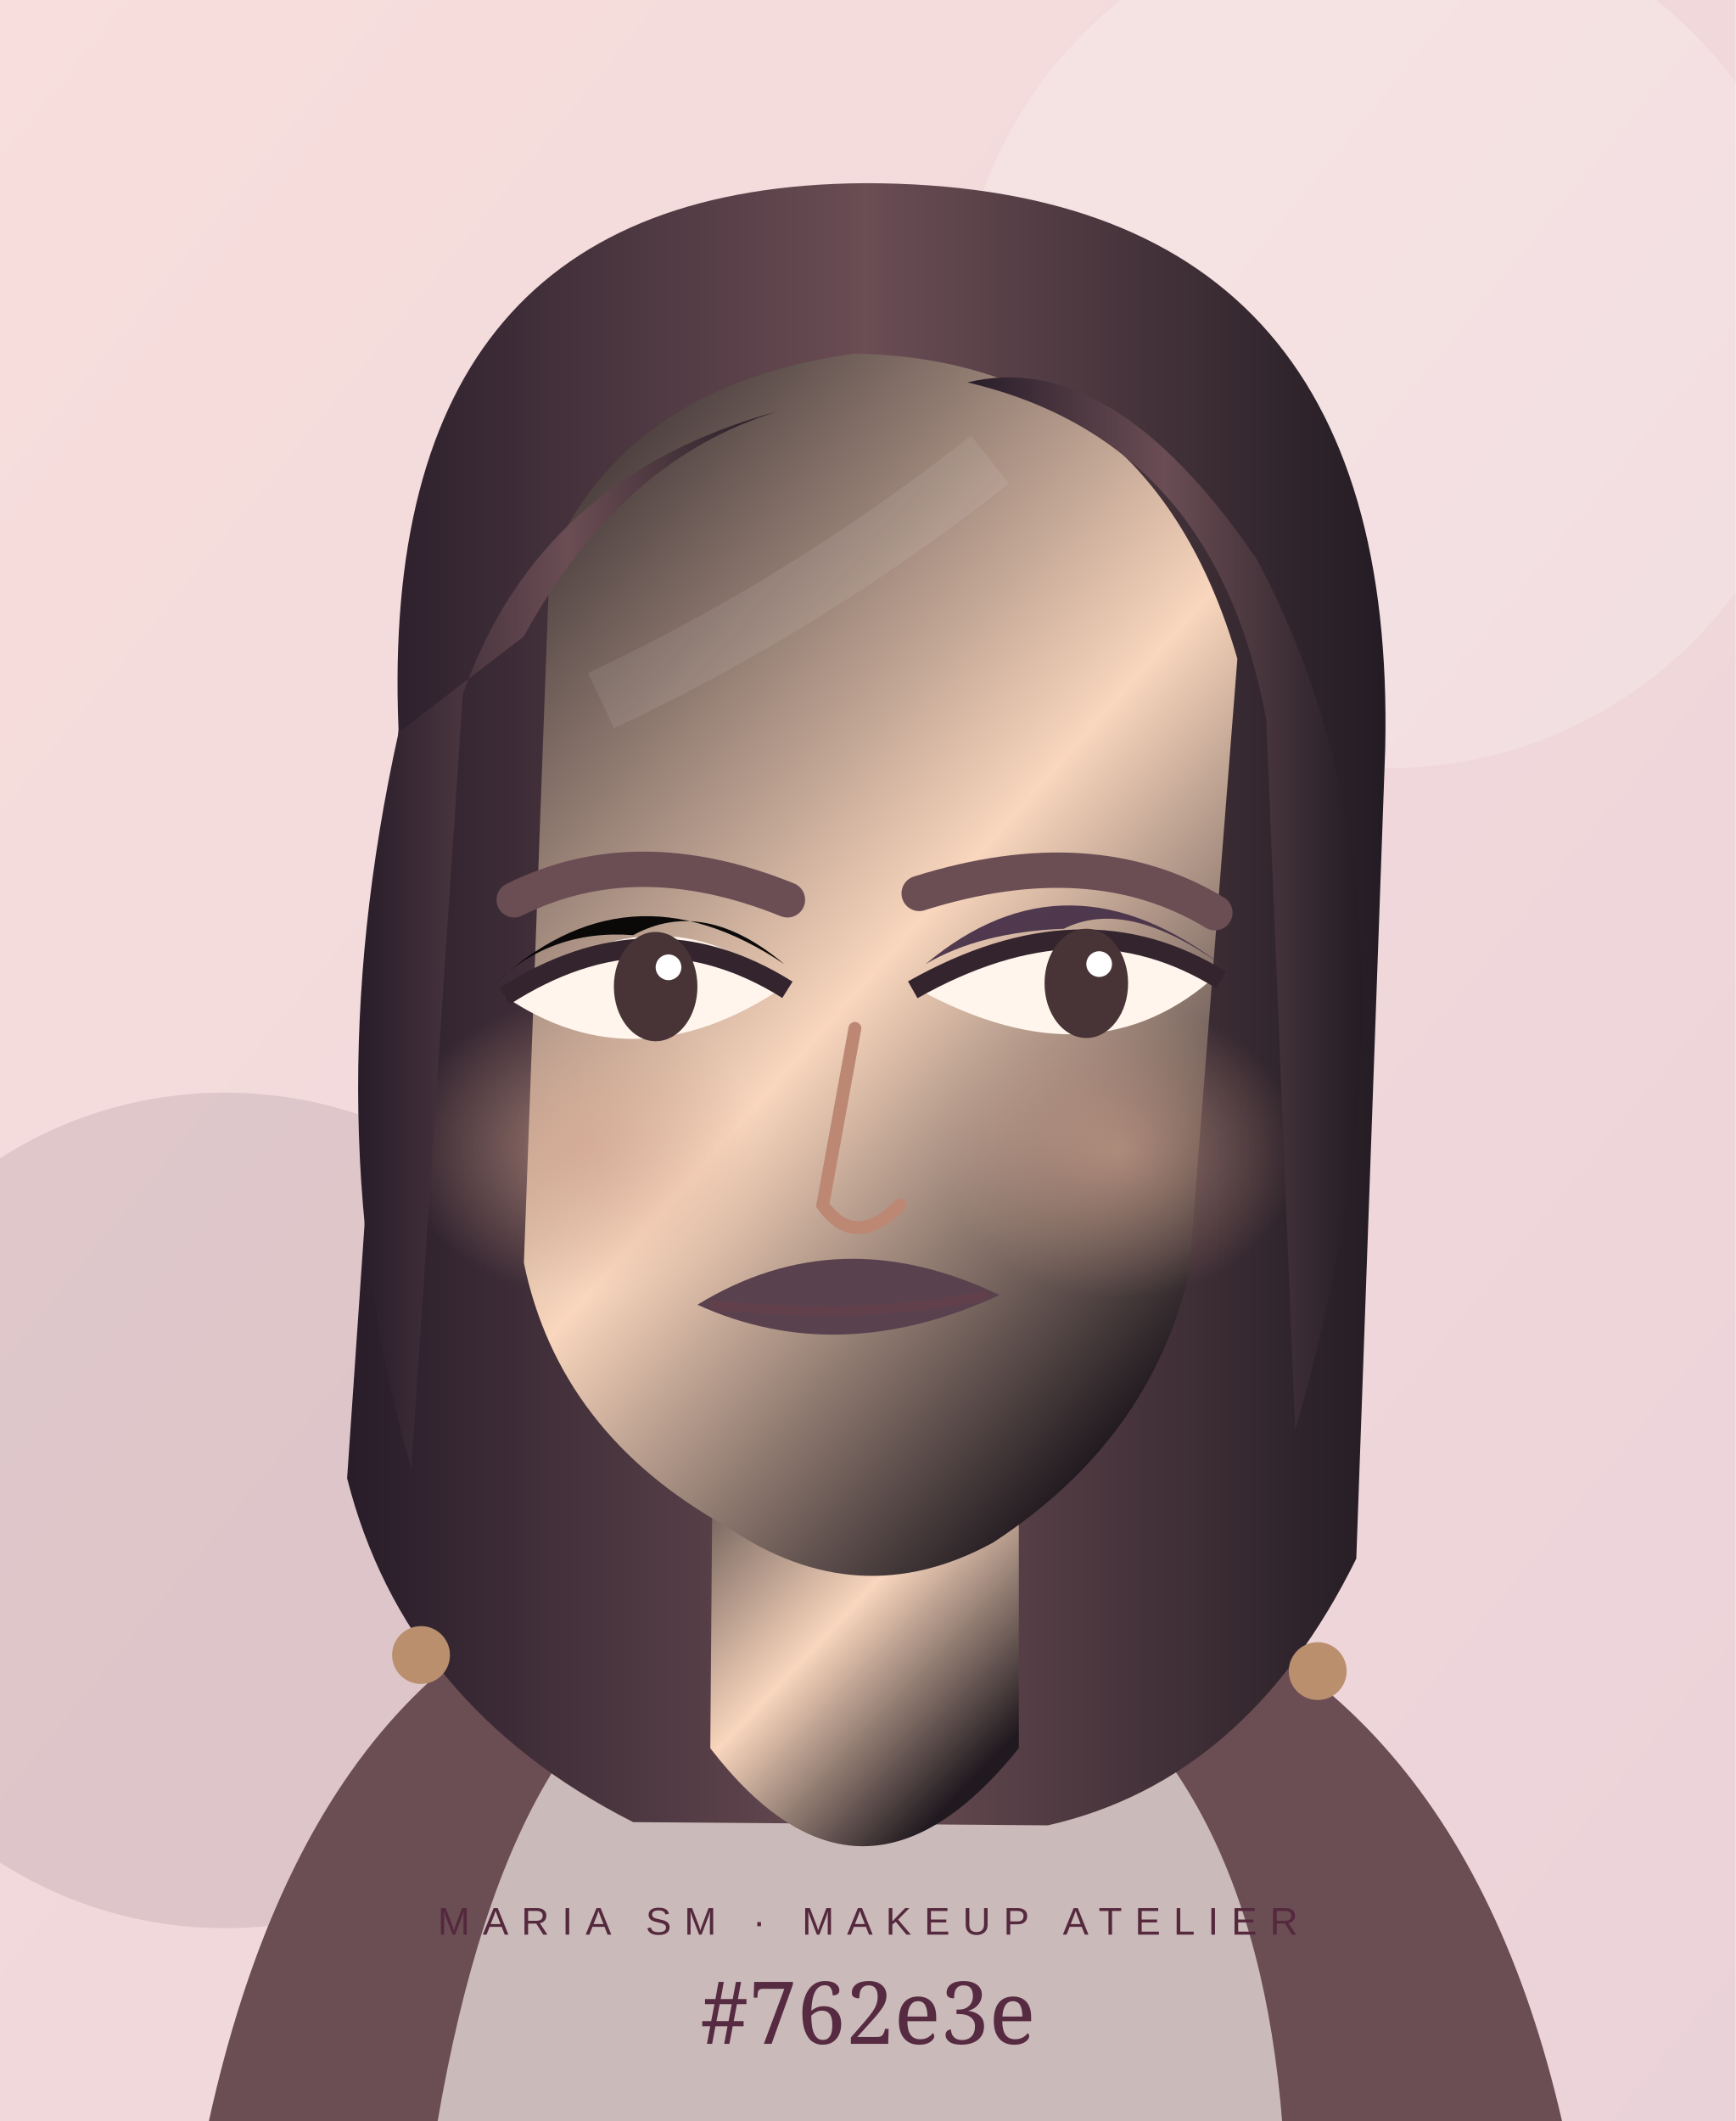
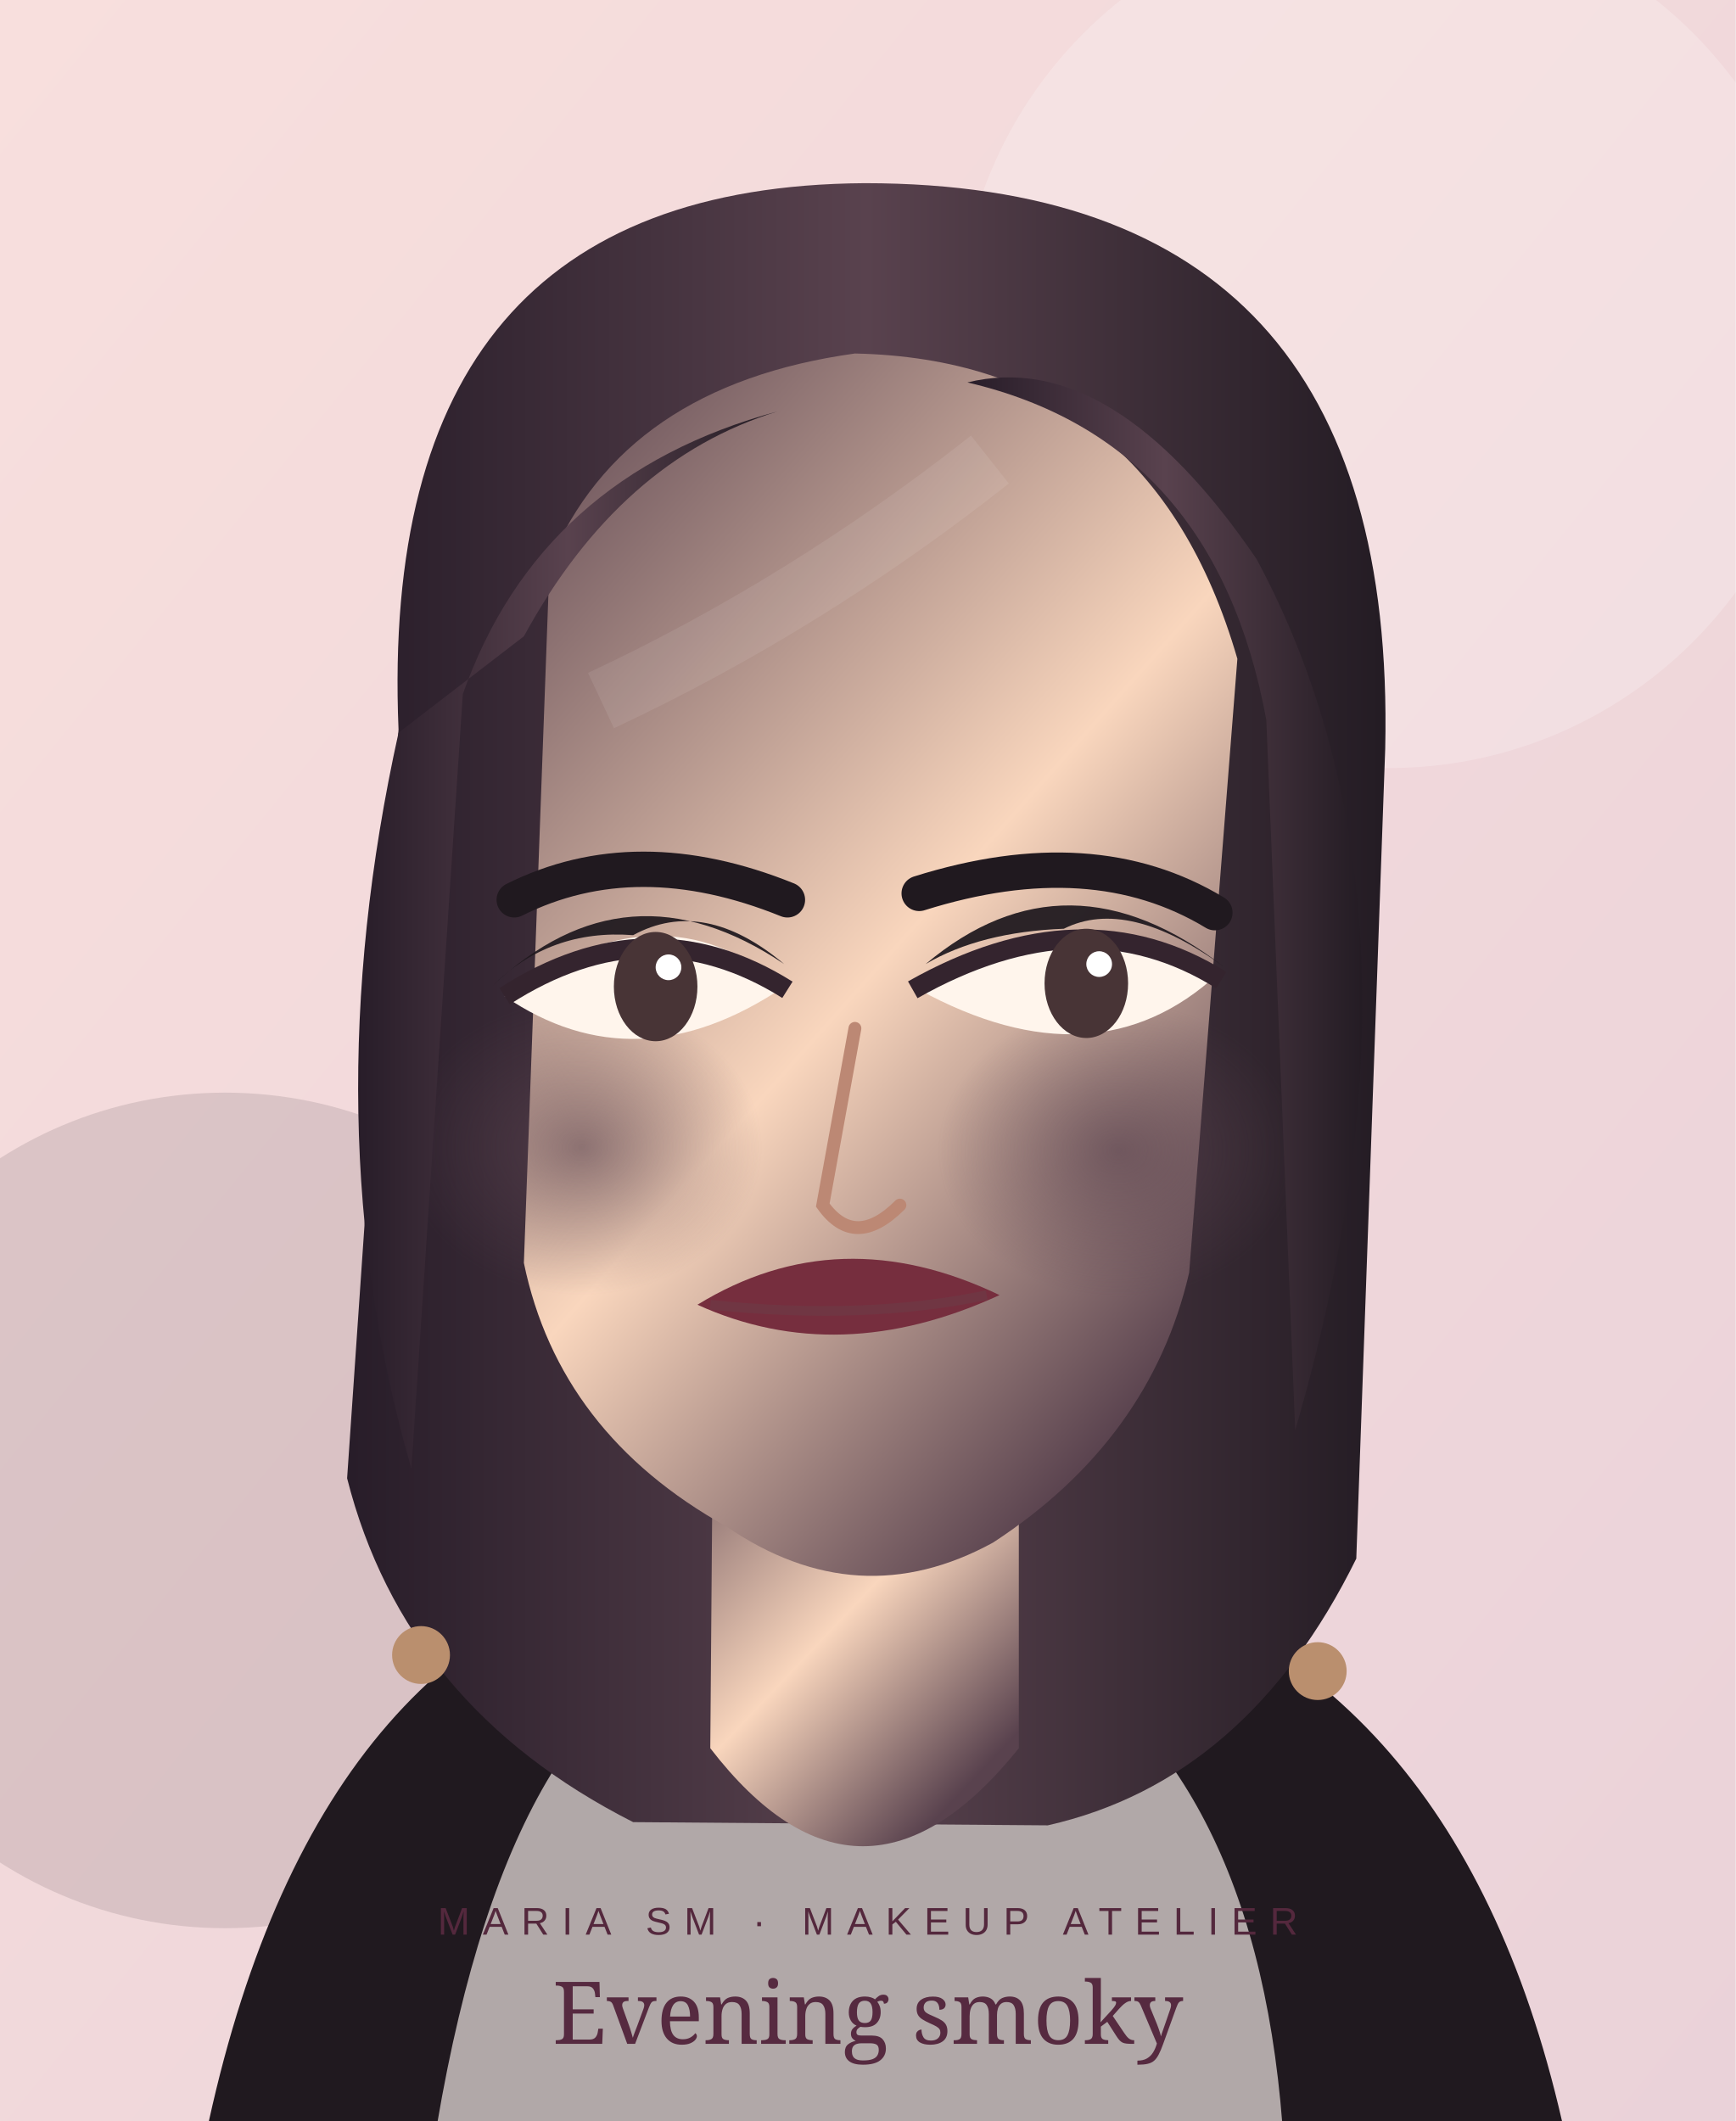
- <svg xmlns="http://www.w3.org/2000/svg" viewBox="0 0 540 660" role="img" aria-label="Original illustrated makeup portrait: #762e3e">
+ <svg xmlns="http://www.w3.org/2000/svg" viewBox="0 0 540 660" role="img" aria-label="Original illustrated makeup portrait: Evening smoky">
  <defs>
    <linearGradient id="bg" x1="0" x2="1" y1="0" y2="1">
      <stop stop-color="#f8dfdd" />
      <stop offset="1" stop-color="#ead2d9" />
    </linearGradient>
    <linearGradient id="skin" x1="0" x2=".65" y1="0" y2="1">
-       <stop stop-color="#20191f" />
+       <stop stop-color="#59424e" />
      <stop offset=".58" stop-color="#f9d6bd" />
-       <stop offset="1" stop-color="#20191f" />
+       <stop offset="1" stop-color="#59424e" />
    </linearGradient>
    <linearGradient id="hair" x1="0" x2="1">
      <stop stop-color="#281d29" />
-       <stop offset=".50" stop-color="#6b4d54" />
+       <stop offset=".50" stop-color="#59424e" />
      <stop offset="1" stop-color="#241c24" />
    </linearGradient>
    <radialGradient id="blush">
-       <stop stop-color="#d2a48e" stop-opacity=".62" />
-       <stop offset="1" stop-color="#d2a48e" stop-opacity="0" />
+       <stop stop-color="#59424e" stop-opacity=".62" />
+       <stop offset="1" stop-color="#59424e" stop-opacity="0" />
    </radialGradient>
    <filter id="soft">
      <feGaussianBlur stdDeviation="7" />
    </filter>
  </defs>
  <rect width="540" height="660" fill="url(#bg)" />
  <circle cx="432" cy="105" r="134" fill="#fff" opacity=".21" />
-   <circle cx="70" cy="470" r="130" fill="#473148" opacity=".12" />
-   <path d="M65 660Q100 501 218 484L330 487Q452 512 486 660Z" fill="#6b4d54" />
+   <circle cx="70" cy="470" r="130" fill="#20191f" opacity=".12" />
+   <path d="M65 660Q100 501 218 484L330 487Q452 512 486 660Z" fill="#20191f" />
  <path d="M136 661Q160 520 230 507L316 507Q390 545 399 661Z" fill="#fff4f1" opacity=".65" />
  <path d="M124 227Q117 58 269 57Q435 57 431 233L422 485Q388 554 326 568L197 567Q126 531 108 460Z" fill="url(#hair)" />
  <path d="M222 418h95v126q-49 61-96 0z" fill="url(#skin)" />
  <path d="M171 175Q194 120 266 110Q358 112 385 205L370 396Q358 448 309 480Q267 503 226 475Q174 446 163 393Z" fill="url(#skin)" />
  <ellipse cx="181" cy="357" rx="56" ry="46" fill="url(#blush)" />
  <ellipse cx="348" cy="358" rx="56" ry="46" fill="url(#blush)" />
  <path d="M157 310Q205 274 244 307Q198 338 157 310Z" fill="#fff5ec" />
  <path d="M286 308Q330 277 379 303Q341 338 286 308Z" fill="#fff5ec" />
-   <path d="M153 307Q195 267 244 300Q219 279 197 291Q171 289 153 307Z" fill="smoky" opacity=".94" />
-   <path d="M288 300Q332 263 381 301Q351 279 331 289Q305 290 288 300Z" fill="#473148" opacity=".94" />
+   <path d="M153 307Q195 267 244 300Q219 279 197 291Q171 289 153 307Z" fill="#20191f" opacity=".94" />
+   <path d="M288 300Q332 263 381 301Q351 279 331 289Q305 290 288 300Z" fill="#20191f" opacity=".94" />
  <path d="M157 310Q202 281 245 308" fill="none" stroke="#34242e" stroke-width="6" />
  <path d="M284 308Q337 278 380 305" fill="none" stroke="#34242e" stroke-width="6" />
  <ellipse cx="204" cy="307" rx="13" ry="17" fill="#483436" />
  <ellipse cx="338" cy="306" rx="13" ry="17" fill="#483436" />
  <circle cx="208" cy="301" r="4" fill="#fff" />
  <circle cx="342" cy="300" r="4" fill="#fff" />
-   <path d="M160 280Q198 261 245 280M286 278Q340 261 378 284" fill="none" stroke="#6b4d54" stroke-width="11" stroke-linecap="round" />
+   <path d="M160 280Q198 261 245 280M286 278Q340 261 378 284" fill="none" stroke="#20191f" stroke-width="11" stroke-linecap="round" />
  <path d="M266 320l-10 55q10 14 24 0" fill="none" stroke="#bc8874" stroke-width="4" stroke-linecap="round" />
-   <path d="M217 406Q261 379 311 403Q261 426 217 406Z" fill="#59424e" />
+   <path d="M217 406Q261 379 311 403Q261 426 217 406Z" fill="#762e3e" />
  <path d="M221 406Q269 411 307 403" fill="none" stroke="#693d47" stroke-width="3" opacity=".5" />
  <path d="M163 198Q193 143 242 128Q168 148 144 216L128 457Q97 350 124 228Z" fill="url(#hair)" />
  <path d="M301 119Q378 137 394 224L403 445Q450 284 391 174Q346 108 301 119Z" fill="url(#hair)" />
  <path d="M187 218Q251 188 308 143" stroke="#fff" opacity=".08" stroke-width="19" fill="none" />
  <circle cx="410" cy="520" r="9" fill="#ba8f6e" />
  <circle cx="131" cy="515" r="9" fill="#ba8f6e" />
  <text x="270" y="602" font-size="12" fill="#54283d" font-family="Arial,sans-serif" letter-spacing="4" text-anchor="middle">MARIA SM · MAKEUP ATELIER</text>
-   <text x="270" y="636" font-size="27" fill="#562a40" font-family="Georgia,serif" text-anchor="middle">#762e3e</text>
+   <text x="270" y="636" font-size="27" fill="#562a40" font-family="Georgia,serif" text-anchor="middle">Evening smoky</text>
</svg>
